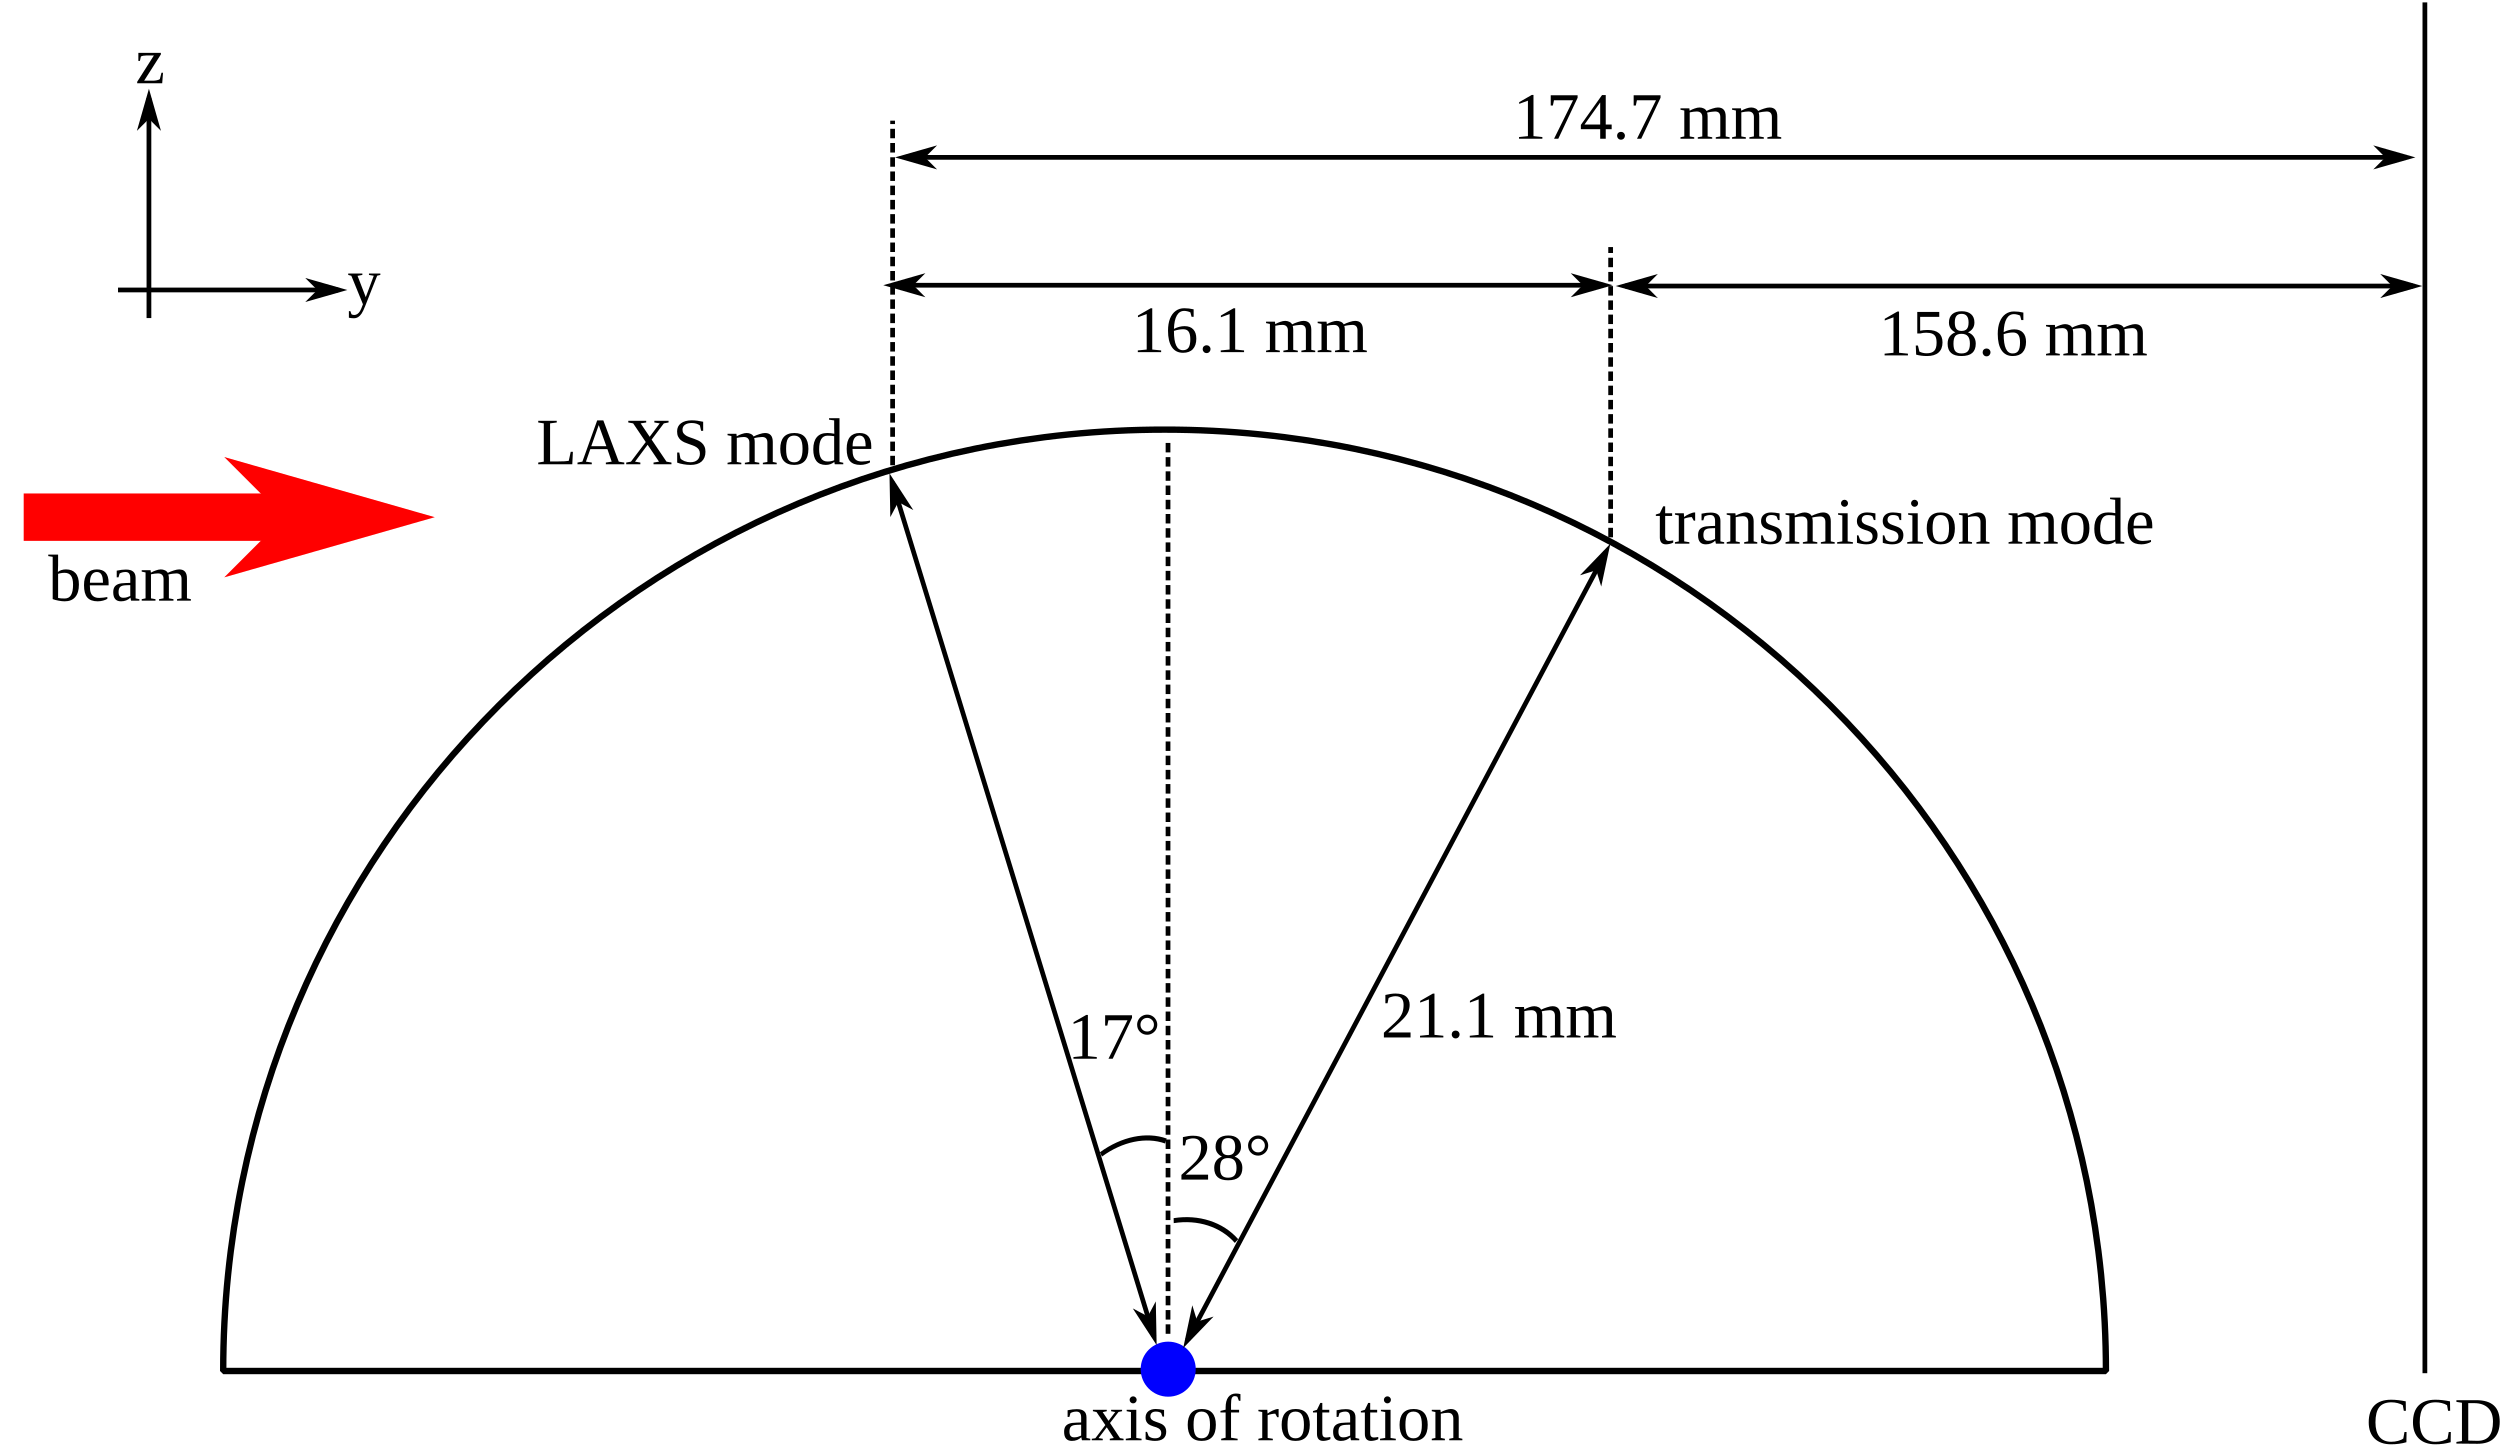
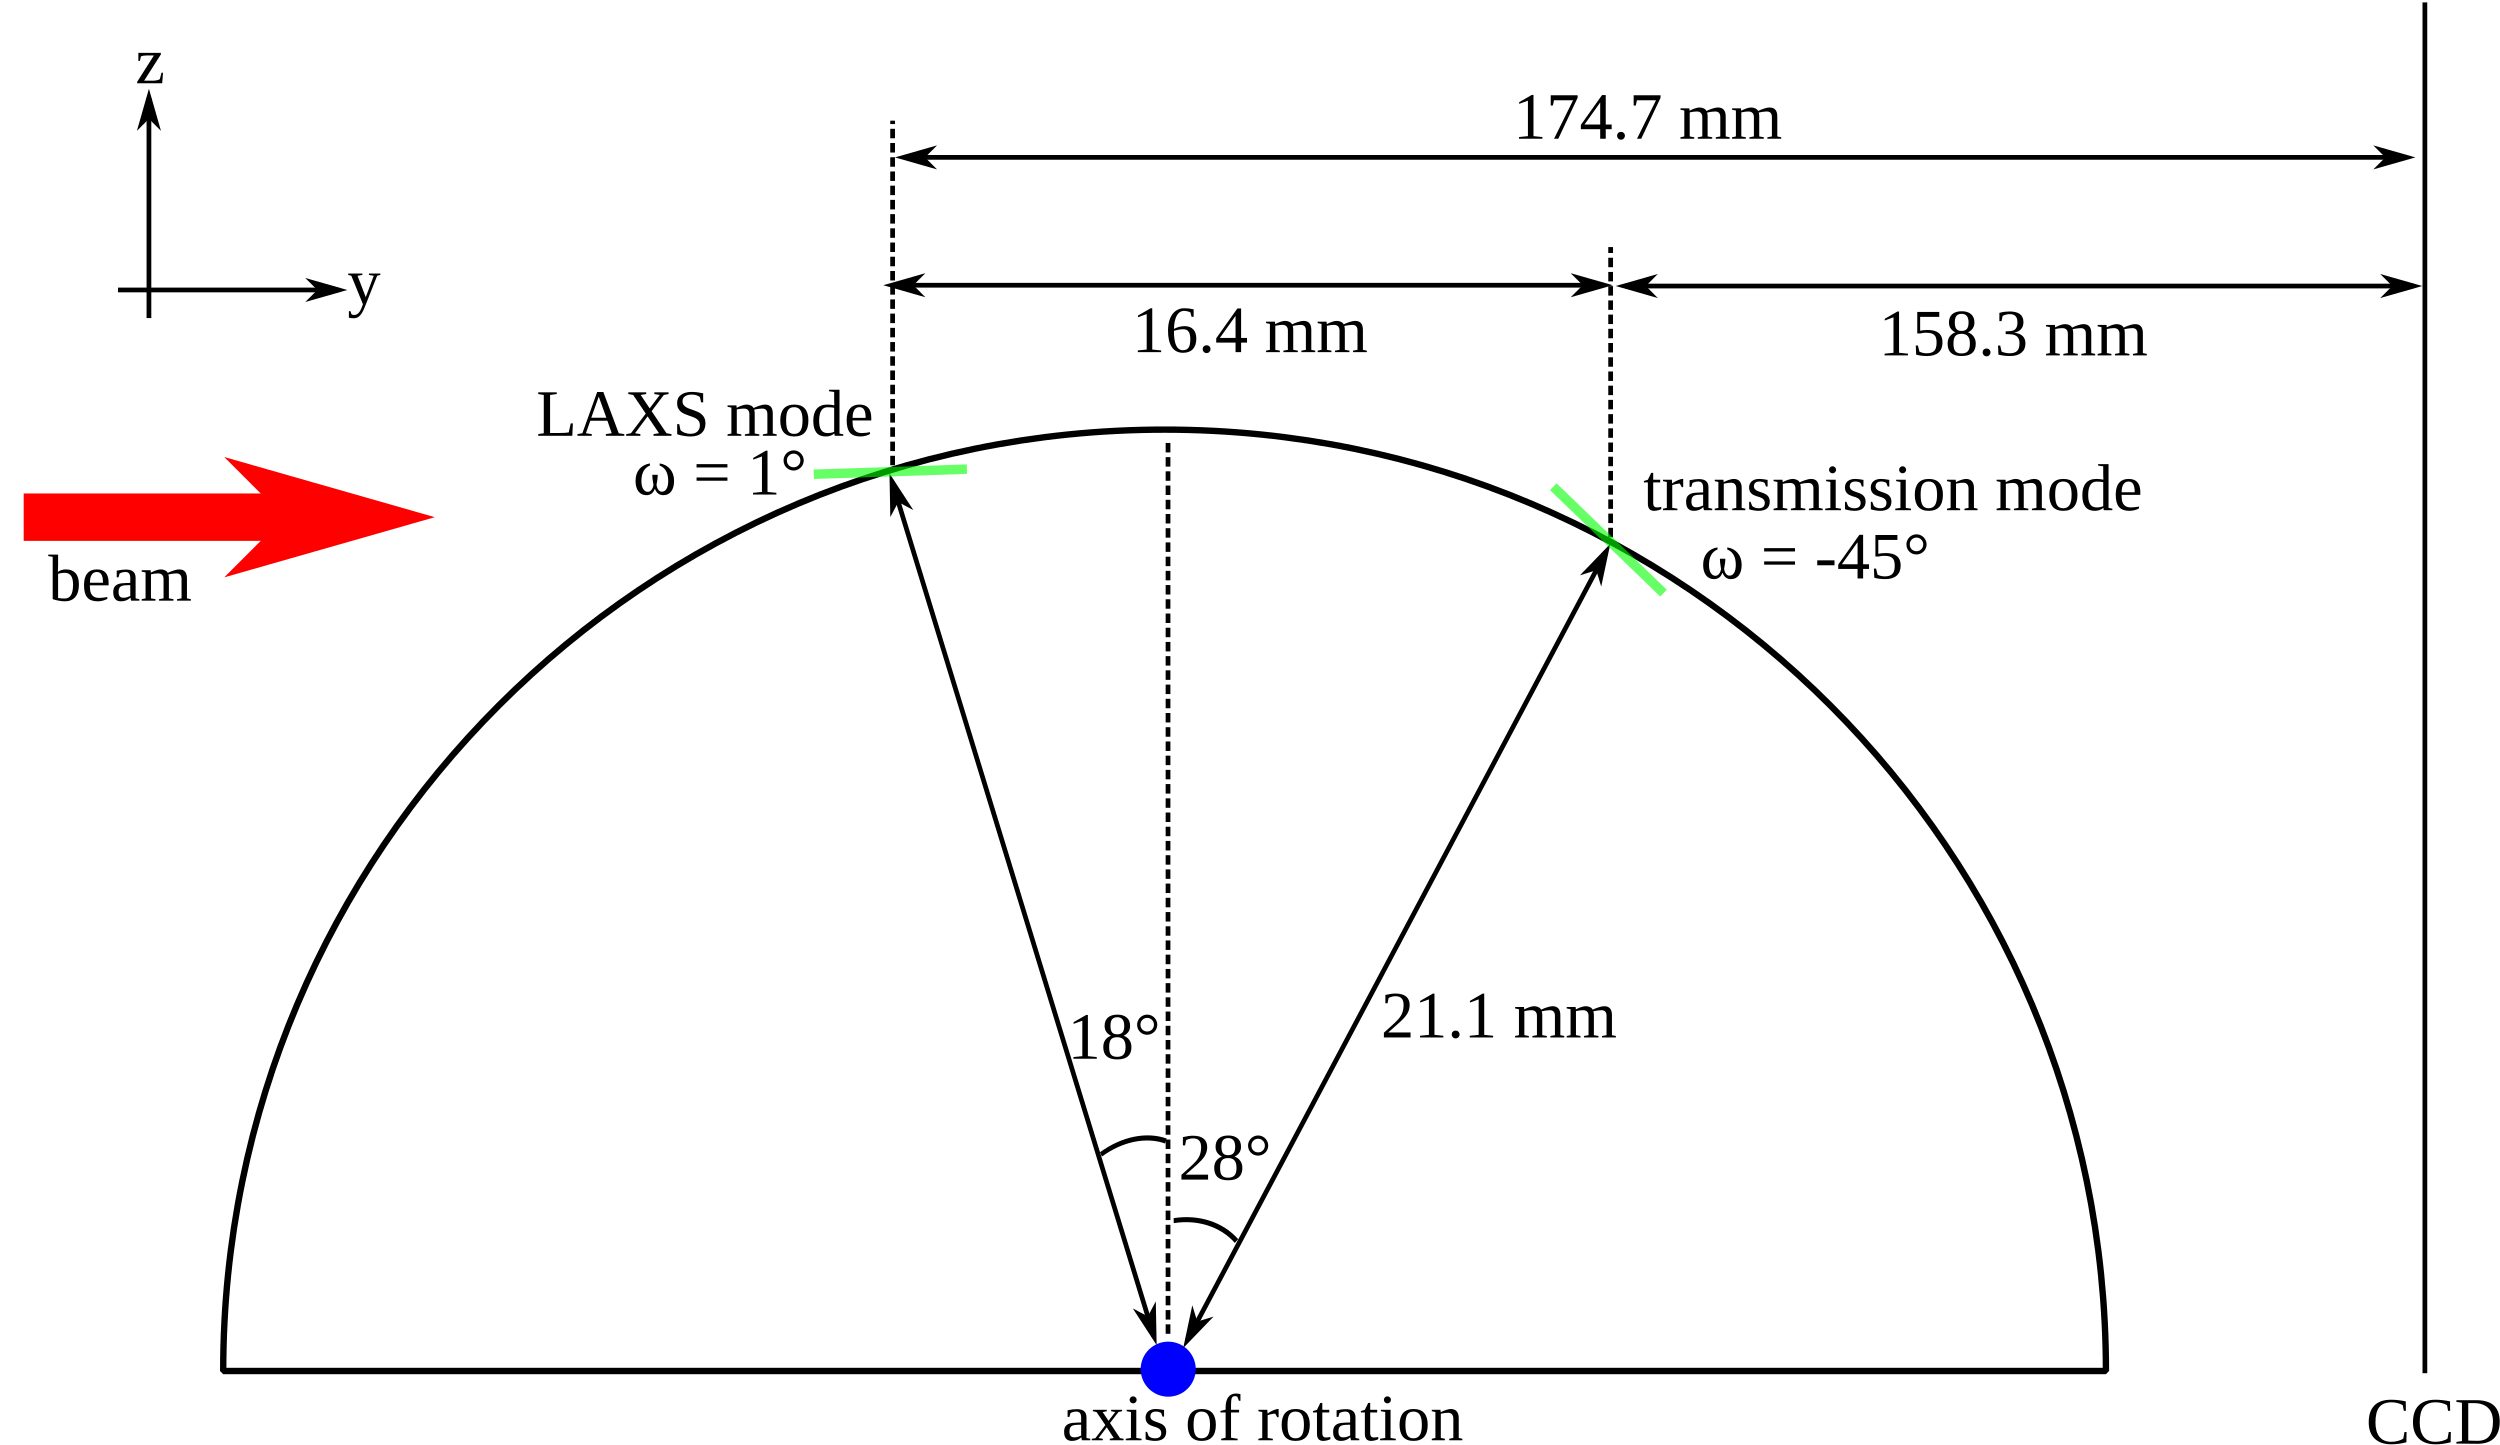
<svg xmlns="http://www.w3.org/2000/svg" width="527.566" height="304.855" id="svg2" version="1.1">
  <defs id="defs4">
    <marker style="overflow:visible" id="Arrow1Send" refX="0" refY="0" orient="auto">
      <path transform="matrix(-0.2,0,0,-0.2,-1.2,0)" style="fill-rule:evenodd;stroke:#000000;stroke-width:1pt" d="M 0,0 5,-5 -12.5,0 5,5 0,0 z" id="path3778" />
    </marker>
    <marker style="overflow:visible" id="Arrow1Lend" refX="0" refY="0" orient="auto">
      <path transform="matrix(-0.8,0,0,-0.8,-10,0)" style="fill-rule:evenodd;stroke:#000000;stroke-width:1pt" d="M 0,0 5,-5 -12.5,0 5,5 0,0 z" id="path3766" />
    </marker>
    <marker style="overflow:visible" id="Arrow1Mend" refX="0" refY="0" orient="auto">
      <path transform="matrix(-0.4,0,0,-0.4,-4,0)" style="fill-rule:evenodd;stroke:#000000;stroke-width:1pt" d="M 0,0 5,-5 -12.5,0 5,5 0,0 z" id="path3772" />
    </marker>
    <marker style="overflow:visible" id="Arrow1Mstart" refX="0" refY="0" orient="auto">
      <path transform="matrix(0.4,0,0,0.4,4,0)" style="fill-rule:evenodd;stroke:#000000;stroke-width:1pt" d="M 0,0 5,-5 -12.5,0 5,5 0,0 z" id="path3769" />
    </marker>
    <marker style="overflow:visible" id="Arrow1Mstart-1" refX="0" refY="0" orient="auto">
      <path transform="matrix(0.4,0,0,0.4,4,0)" style="fill-rule:evenodd;stroke:#000000;stroke-width:1pt" d="M 0,0 5,-5 -12.5,0 5,5 0,0 z" id="path3769-7" />
    </marker>
    <marker style="overflow:visible" id="Arrow1Mend-4" refX="0" refY="0" orient="auto">
      <path transform="matrix(-0.4,0,0,-0.4,-4,0)" style="fill-rule:evenodd;stroke:#000000;stroke-width:1pt" d="M 0,0 5,-5 -12.5,0 5,5 0,0 z" id="path3772-0" />
    </marker>
    <marker style="overflow:visible" id="Arrow1Mstart-4" refX="0" refY="0" orient="auto">
      <path transform="matrix(0.4,0,0,0.4,4,0)" style="fill-rule:evenodd;stroke:#000000;stroke-width:1pt" d="M 0,0 5,-5 -12.5,0 5,5 0,0 z" id="path3769-8" />
    </marker>
    <marker style="overflow:visible" id="Arrow1Mend-8" refX="0" refY="0" orient="auto">
      <path transform="matrix(-0.4,0,0,-0.4,-4,0)" style="fill-rule:evenodd;stroke:#000000;stroke-width:1pt" d="M 0,0 5,-5 -12.5,0 5,5 0,0 z" id="path3772-2" />
    </marker>
    <marker style="overflow:visible" id="Arrow1Mstart-4-5" refX="0" refY="0" orient="auto">
      <path transform="matrix(0.4,0,0,0.4,4,0)" style="fill-rule:evenodd;stroke:#000000;stroke-width:1pt" d="M 0,0 5,-5 -12.5,0 5,5 0,0 z" id="path3769-8-2" />
    </marker>
    <marker style="overflow:visible" id="Arrow1Mend-8-7" refX="0" refY="0" orient="auto">
      <path transform="matrix(-0.4,0,0,-0.4,-4,0)" style="fill-rule:evenodd;stroke:#000000;stroke-width:1pt" d="M 0,0 5,-5 -12.5,0 5,5 0,0 z" id="path3772-2-6" />
    </marker>
    <marker style="overflow:visible" id="Arrow1Mstart-4-3" refX="0" refY="0" orient="auto">
      <path transform="matrix(0.4,0,0,0.4,4,0)" style="fill-rule:evenodd;stroke:#000000;stroke-width:1pt" d="M 0,0 5,-5 -12.5,0 5,5 0,0 z" id="path3769-8-22" />
    </marker>
    <marker style="overflow:visible" id="Arrow1Mend-8-1" refX="0" refY="0" orient="auto">
      <path transform="matrix(-0.4,0,0,-0.4,-4,0)" style="fill-rule:evenodd;stroke:#000000;stroke-width:1pt" d="M 0,0 5,-5 -12.5,0 5,5 0,0 z" id="path3772-2-68" />
    </marker>
    <marker style="overflow:visible" id="Arrow1SendO" refX="0" refY="0" orient="auto">
      <path transform="matrix(-0.2,0,0,-0.2,-1.2,0)" style="fill:#ff0000;fill-rule:evenodd;stroke:#ff0000;stroke-width:1pt" d="M 0,0 5,-5 -12.5,0 5,5 0,0 z" id="path6091" />
    </marker>
    <marker style="overflow:visible" id="Arrow1Mend-8-1-8" refX="0" refY="0" orient="auto">
      <path transform="matrix(-0.4,0,0,-0.4,-4,0)" style="fill-rule:evenodd;stroke:#000000;stroke-width:1pt" d="M 0,0 5,-5 -12.5,0 5,5 0,0 z" id="path3772-2-68-3" />
    </marker>
  </defs>
  <g transform="translate(-153.5714,-333.4336)" id="layer1">
    <path transform="matrix(-1.346962,0,0,-1.346962,863.3038,1411.626)" d="m 491.944,585.672 c 0,81.452 -66.03,147.482 -147.482,147.482 -81.452,0 -147.482,-66.03 -147.482,-147.482 0,0 0,0 0,0 l 147.482,0 z" id="path2985" style="fill:none;stroke:#000000;stroke-width:1;stroke-linecap:butt;stroke-linejoin:bevel;stroke-miterlimit:4;stroke-opacity:1;stroke-dasharray:none;stroke-dashoffset:0" />
    <path transform="matrix(0.25,0,0,0.25,319.2819,531.0015)" d="m 346.482,365.458 c 0,12.832 -10.402,23.233 -23.234,23.233 -12.832,0 -23.234,-10.402 -23.234,-23.233 0,-12.832 10.402,-23.234 23.234,-23.234 12.832,0 23.234,10.402 23.234,23.234 z" id="path3755" style="fill:#0000ff;fill-opacity:1;stroke:none" />
    <path id="path3757" d="m 400.055,614.898 c 0,-188.273 0,-188.273 0,-188.273" style="fill:none;stroke:#000000;stroke-width:1;stroke-linecap:butt;stroke-linejoin:miter;stroke-miterlimit:4;stroke-opacity:1;stroke-dasharray:2, 1;stroke-dashoffset:0;marker-start:none;marker-end:none" />
    <path id="path3757-9" d="M 404.178,616.184 C 492.473,449.915 492.473,449.915 492.473,449.915" style="fill:none;stroke:#000000;stroke-width:1;stroke-linecap:butt;stroke-linejoin:miter;stroke-miterlimit:4;stroke-opacity:1;stroke-dasharray:none;marker-start:url(#Arrow1Mstart);marker-end:url(#Arrow1Mend)" />
    <path id="path3757-4" d="M 397.075,615.413 C 341.852,435.202 341.852,435.202 341.852,435.202" style="fill:none;stroke:#000000;stroke-width:1;stroke-linecap:butt;stroke-linejoin:miter;stroke-miterlimit:4;stroke-opacity:1;stroke-dasharray:none;marker-start:url(#Arrow1Mstart);marker-end:url(#Arrow1Mend)" />
    <path transform="matrix(-0.04679038,-1.997143,1.80607,-0.2833414,-501.9098,1103.541)" d="m 185,504.862 c 0,2.888 -1.188,5.596 -3.185,7.257" id="path4835" style="fill:none;stroke:#000000;stroke-width:0.526;stroke-opacity:1" />
    <path transform="matrix(-0.8047765,-1.672272,1.535982,-1.123243,-240.6772,1453.499)" d="m 185,504.862 c 0,2.888 -1.188,5.596 -3.185,7.257" id="path4835-5" style="fill:none;stroke:#000000;stroke-width:0.537;stroke-opacity:1" />
    <text id="text4858" y="556.857" x="378.863" style="font-size:18px;font-style:normal;font-weight:normal;line-height:125%;letter-spacing:0px;word-spacing:0px;fill:#000000;fill-opacity:1;stroke:none;font-family:Times New Roman;-inkscape-font-specification:Times New Roman" xml:space="preserve">
-       <tspan style="font-size:14px;font-family:Times New Roman;-inkscape-font-specification:Times New Roman" y="556.857" x="378.863" id="tspan4860">17°</tspan>
+       <tspan style="font-size:14px;font-family:Times New Roman;-inkscape-font-specification:Times New Roman" y="556.857" x="378.863" id="tspan4860">18°</tspan>
    </text>
    <text id="text4858-5" y="582.362" x="402.273" style="font-size:18px;font-style:normal;font-weight:normal;line-height:125%;letter-spacing:0px;word-spacing:0px;fill:#000000;fill-opacity:1;stroke:none;font-family:Times New Roman;-inkscape-font-specification:Times New Roman" xml:space="preserve">
      <tspan style="font-size:14px;font-family:Times New Roman;-inkscape-font-specification:Times New Roman" y="582.362" x="402.273" id="tspan4860-1">28°<tspan id="tspan4890" style="font-size:65.001%;baseline-shift:super;font-family:Times New Roman;-inkscape-font-specification:Times New Roman" />
      </tspan>
    </text>
    <text id="text4892" y="637.362" x="377.627" style="font-size:32px;font-style:normal;font-weight:normal;line-height:125%;letter-spacing:0px;word-spacing:0px;fill:#000000;fill-opacity:1;stroke:none;font-family:Times New Roman;-inkscape-font-specification:Times New Roman" xml:space="preserve">
      <tspan style="font-size:14px;font-family:Times New Roman;-inkscape-font-specification:Times New Roman" y="637.362" x="377.627" id="tspan4894">axis of rotation</tspan>
    </text>
    <text id="text4896" y="552.362" x="445" style="font-size:14px;font-style:normal;font-weight:normal;line-height:125%;letter-spacing:0px;word-spacing:0px;fill:#000000;fill-opacity:1;stroke:none;font-family:Times New Roman;-inkscape-font-specification:Times New Roman" xml:space="preserve">
      <tspan y="552.362" x="445" id="tspan4898">21.1 mm</tspan>
    </text>
-     <text id="text4900" y="448.163" x="502.857" style="font-size:14px;font-style:normal;font-weight:normal;line-height:125%;letter-spacing:0px;word-spacing:0px;fill:#000000;fill-opacity:1;stroke:none;font-family:Times New Roman;-inkscape-font-specification:Times New Roman" xml:space="preserve">
-       <tspan id="tspan4906" y="448.163" x="502.857">transmission mode</tspan>
+     <text id="text4900" y="441.092" x="500.332" style="font-size:14px;font-style:normal;font-weight:normal;line-height:125%;letter-spacing:0px;word-spacing:0px;fill:#000000;fill-opacity:1;stroke:none;font-family:Times New Roman;-inkscape-font-specification:Times New Roman" xml:space="preserve">
+       <tspan id="tspan4906" y="441.092" x="500.332">transmission mode</tspan>
    </text>
-     <text id="text4910" y="431.403" x="266.745" style="font-size:14px;font-style:normal;font-weight:normal;line-height:125%;letter-spacing:0px;word-spacing:0px;fill:#000000;fill-opacity:1;stroke:none;font-family:Times New Roman;-inkscape-font-specification:Times New Roman" xml:space="preserve">
-       <tspan y="431.403" x="266.745" id="tspan4912">LAXS mode</tspan>
+     <text id="text4910" y="425.403" x="266.745" style="font-size:14px;font-style:normal;font-weight:normal;line-height:125%;letter-spacing:0px;word-spacing:0px;fill:#000000;fill-opacity:1;stroke:none;font-family:Times New Roman;-inkscape-font-specification:Times New Roman" xml:space="preserve">
+       <tspan y="425.403" x="266.745" id="tspan4912">LAXS mode</tspan>
    </text>
    <path id="path3757-1" d="m 341.937,431.617 c 0,-72.719 0,-72.719 0,-72.719" style="fill:none;stroke:#000000;stroke-width:1;stroke-linecap:butt;stroke-linejoin:miter;stroke-miterlimit:4;stroke-opacity:1;stroke-dasharray:2, 1;stroke-dashoffset:0;marker-start:none;marker-end:none" />
    <path id="path3757-1-1" d="m 493.459,446.82 c 0,-61.248 0,-61.248 0,-61.248" style="fill:none;stroke:#000000;stroke-width:1;stroke-linecap:butt;stroke-linejoin:miter;stroke-miterlimit:4;stroke-opacity:1;stroke-dasharray:2, 1;stroke-dashoffset:0;marker-start:none;marker-end:none" />
    <path id="path4952" d="m 341.937,393.621 c 149.503,0 150.008,0 150.008,0" style="fill:none;stroke:#000000;stroke-width:1px;stroke-linecap:butt;stroke-linejoin:miter;stroke-opacity:1;marker-start:url(#Arrow1Mstart-4);marker-end:url(#Arrow1Mend-8)" />
    <text id="text5338" y="407.743" x="392.444" style="font-size:14px;font-style:normal;font-weight:normal;line-height:125%;letter-spacing:0px;word-spacing:0px;fill:#000000;fill-opacity:1;stroke:none;font-family:Times New Roman;-inkscape-font-specification:Times New Roman" xml:space="preserve">
-       <tspan y="407.743" x="392.444" id="tspan5340">16.1 mm</tspan>
+       <tspan y="407.743" x="392.444" id="tspan5340">16.4 mm</tspan>
    </text>
    <path id="path5342" d="m 665.286,623.219 c 0,-289.286 0,-289.286 0,-289.286" style="fill:none;stroke:#000000;stroke-width:1px;stroke-linecap:butt;stroke-linejoin:miter;stroke-opacity:1" />
    <text id="text5344" y="638.076" x="652.857" style="font-size:14px;font-style:normal;font-weight:normal;line-height:125%;letter-spacing:0px;word-spacing:0px;fill:#000000;fill-opacity:1;stroke:none;font-family:Times New Roman;-inkscape-font-specification:Times New Roman" xml:space="preserve">
      <tspan y="638.076" x="652.857" id="tspan5346">CCD</tspan>
    </text>
    <path id="path4952-1" d="m 344.402,366.648 c 315.843,0 316.91,0 316.91,0" style="fill:none;stroke:#000000;stroke-width:1px;stroke-linecap:butt;stroke-linejoin:miter;stroke-opacity:1;marker-start:url(#Arrow1Mstart-4);marker-end:url(#Arrow1Mend-8)" />
    <text id="text5338-4" y="362.711" x="472.896" style="font-size:14px;font-style:normal;font-weight:normal;line-height:125%;letter-spacing:0px;word-spacing:0px;fill:#000000;fill-opacity:1;stroke:none;font-family:Times New Roman;-inkscape-font-specification:Times New Roman" xml:space="preserve">
      <tspan y="362.711" x="472.896" id="tspan5340-2">174.7 mm</tspan>
    </text>
    <path id="path4952-5" d="m 496.506,393.791 c 165.714,0 166.274,0 166.274,0" style="fill:none;stroke:#000000;stroke-width:1px;stroke-linecap:butt;stroke-linejoin:miter;stroke-opacity:1;marker-start:url(#Arrow1Mstart-4);marker-end:url(#Arrow1Mend-8)" />
    <text id="text5338-7" y="408.426" x="550.039" style="font-size:14px;font-style:normal;font-weight:normal;line-height:125%;letter-spacing:0px;word-spacing:0px;fill:#000000;fill-opacity:1;stroke:none;font-family:Times New Roman;-inkscape-font-specification:Times New Roman" xml:space="preserve">
-       <tspan y="408.426" x="550.039" id="tspan5340-6">158.6 mm</tspan>
+       <tspan y="408.426" x="550.039" id="tspan5340-6">158.3 mm</tspan>
    </text>
    <path id="path5450" d="m 158.571,442.574 c 68.902,0 68.902,0 68.902,0" style="fill:none;stroke:#ff0000;stroke-width:10;stroke-linecap:butt;stroke-linejoin:miter;stroke-miterlimit:4;stroke-opacity:1;stroke-dasharray:none;marker-end:url(#Arrow1SendO)" />
    <text xml:space="preserve" style="font-size:32px;font-style:normal;font-weight:normal;line-height:125%;letter-spacing:0px;word-spacing:0px;fill:#000000;fill-opacity:1;stroke:none;font-family:Sans" x="-16.429" y="119.855" id="text6197" transform="translate(200,333.4336)">
      <tspan id="tspan6199" x="-16.429" y="119.855" />
    </text>
    <text id="text4910-1" y="460.186" x="163.753" style="font-size:14px;font-style:normal;font-weight:normal;line-height:125%;letter-spacing:0px;word-spacing:0px;fill:#000000;fill-opacity:1;stroke:none;font-family:Times New Roman;-inkscape-font-specification:Times New Roman" xml:space="preserve">
      <tspan y="460.186" x="163.753" id="tspan4912-8">beam</tspan>
    </text>
    <path style="fill:none;stroke:#000000;stroke-width:1px;stroke-linecap:butt;stroke-linejoin:miter;stroke-opacity:1;marker-end:url(#Arrow1Mend-8-1)" d="m 178.477,394.63 c 46.429,0 46.429,0 46.429,0" id="path6993" />
    <path style="fill:none;stroke:#000000;stroke-width:1px;stroke-linecap:butt;stroke-linejoin:miter;stroke-opacity:1;marker-end:url(#Arrow1Mend-8-1)" d="m 185,400.561 c 0,-46.429 0,-46.429 0,-46.429" id="path6993-9" />
    <text id="text4910-2" y="397.576" x="226.882" style="font-size:14px;font-style:normal;font-weight:normal;line-height:125%;letter-spacing:0px;word-spacing:0px;fill:#000000;fill-opacity:1;stroke:none;font-family:Times New Roman;-inkscape-font-specification:Times New Roman" xml:space="preserve">
      <tspan y="397.576" x="226.882" id="tspan4912-2">y</tspan>
    </text>
    <text id="text4910-2-0" y="351.005" x="182.144" style="font-size:14px;font-style:normal;font-weight:normal;line-height:125%;letter-spacing:0px;word-spacing:0px;fill:#000000;fill-opacity:1;stroke:none;font-family:Times New Roman;-inkscape-font-specification:Times New Roman" xml:space="preserve">
      <tspan y="351.005" x="182.144" id="tspan4912-2-7">z</tspan>
    </text>
+     <text xml:space="preserve" style="font-size:20px;font-style:normal;font-variant:normal;font-weight:normal;font-stretch:normal;line-height:125%;letter-spacing:0px;word-spacing:0px;fill:#000000;fill-opacity:1;stroke:none;font-family:Times New Roman;-inkscape-font-specification:Times New Roman" x="287.143" y="437.788" id="text3056">
+       <tspan id="tspan3058" x="287.143" y="437.788" style="font-size:14px">ω = 1°</tspan>
+     </text>
+     <text xml:space="preserve" style="font-size:20px;font-style:normal;font-variant:normal;font-weight:normal;font-stretch:normal;line-height:125%;letter-spacing:0px;word-spacing:0px;fill:#000000;fill-opacity:1;stroke:none;font-family:Times New Roman;-inkscape-font-specification:Times New Roman" x="512.433" y="455.502" id="text3056-5">
+       <tspan id="tspan3058-6" x="512.433" y="455.502" style="font-size:14px">ω = -45°</tspan>
+     </text>
+     <path style="opacity:0.6;fill:none;stroke:#00ff00;stroke-width:2;stroke-linecap:butt;stroke-linejoin:miter;stroke-miterlimit:4;stroke-opacity:1;stroke-dasharray:none" d="m 325.304,433.514 c 32.312,-1.078 32.312,-1.078 32.312,-1.078" id="path3085" />
+     <path style="opacity:0.6;fill:none;stroke:#00ff00;stroke-width:2;stroke-linecap:butt;stroke-linejoin:miter;stroke-miterlimit:4;stroke-opacity:1;stroke-dasharray:none" d="m 481.352,436.143 c 23.261,22.454 23.261,22.454 23.261,22.454" id="path3085-5" />
  </g>
</svg>
